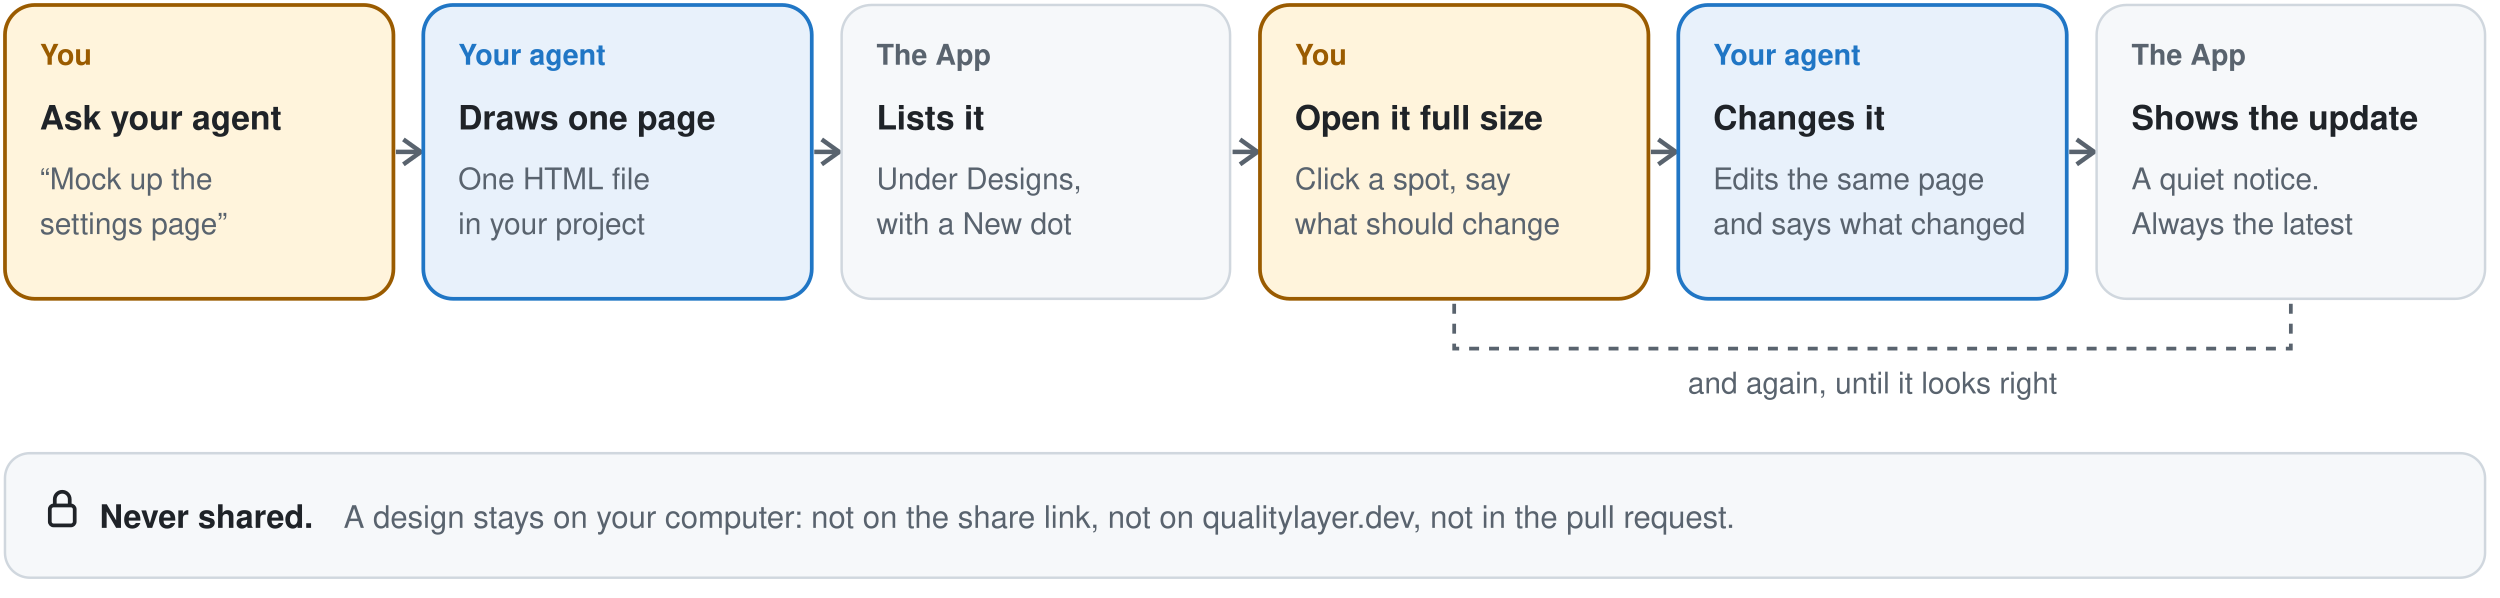
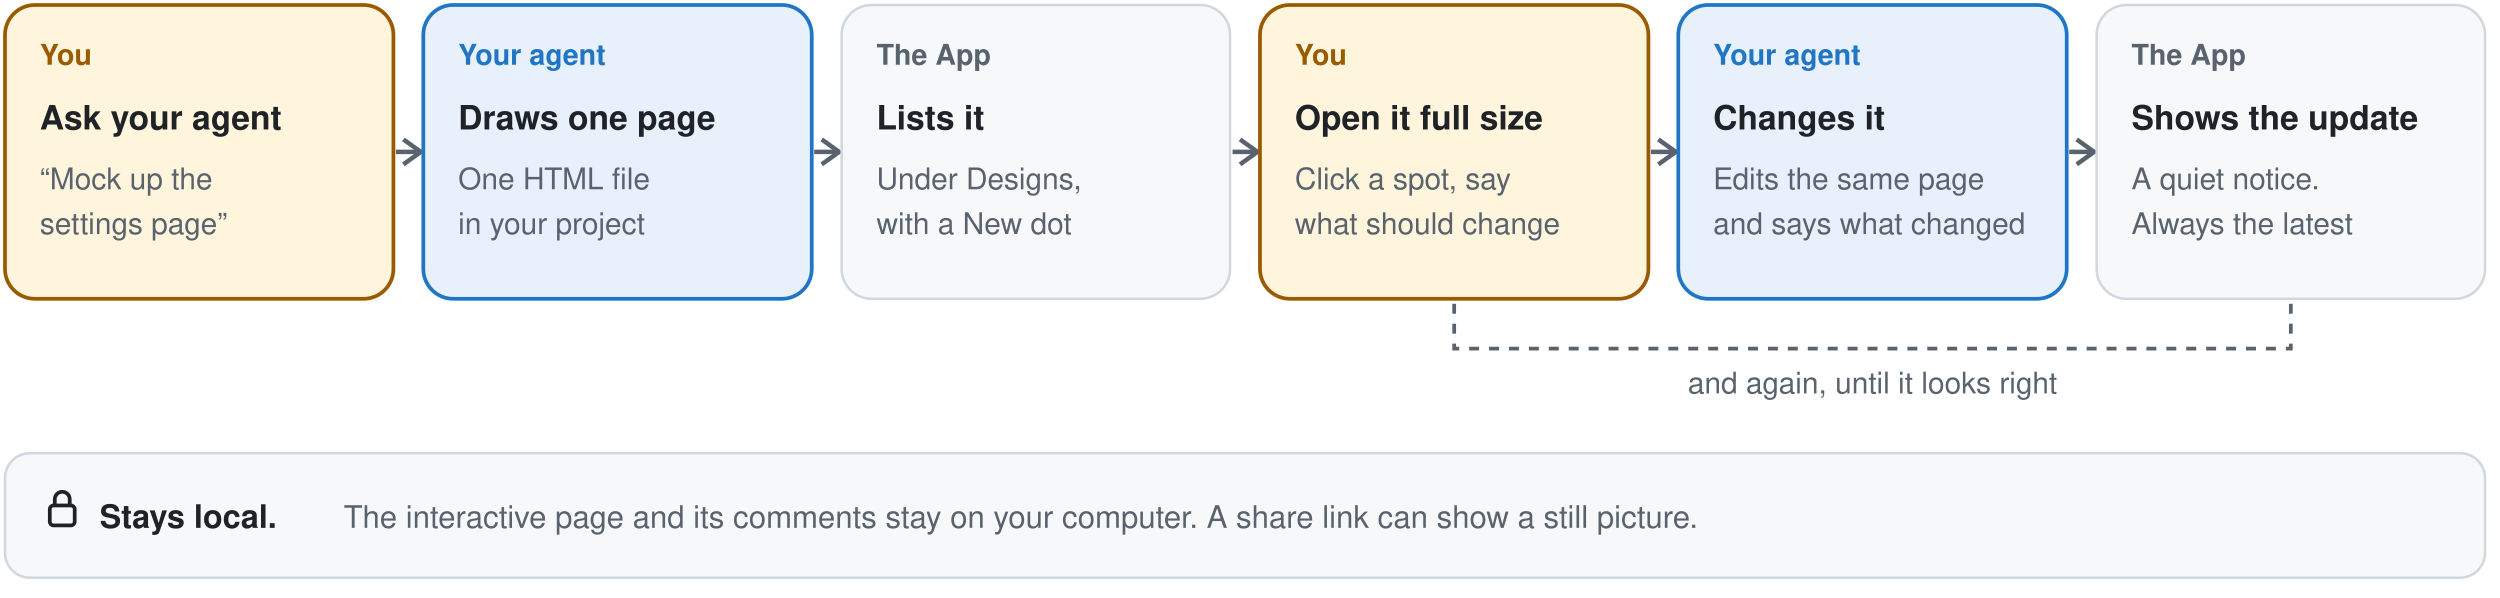
- <svg xmlns="http://www.w3.org/2000/svg" width="1004" height="240" viewBox="-2 -2 1004 240" role="img" aria-label="What a design is: you ask your agent, it draws one HTML page in your project, the App lists it under Designs; you open it full size and comment on a spot, the agent changes the same page and the App shows the update; a design is never shared">
+ <svg xmlns="http://www.w3.org/2000/svg" width="1004" height="240" viewBox="-2 -2 1004 240" role="img" aria-label="Designs: ask your agent, open its page full size, comment on a spot and see its update; the interactive page stays local, and a share link can show a still picture">
  <rect x="0" y="0" width="156" height="118" rx="12" fill="#fff4dc" stroke="#9a5b00" stroke-width="1.5" />
  <text x="14" y="24" font-family="-apple-system, BlinkMacSystemFont, 'Segoe UI', 'Helvetica Neue', Helvetica, Arial, sans-serif" font-size="11.5" font-weight="650" fill="#9a5b00" text-anchor="start">You</text>
  <text x="14" y="50" font-family="-apple-system, BlinkMacSystemFont, 'Segoe UI', 'Helvetica Neue', Helvetica, Arial, sans-serif" font-size="13.5" font-weight="650" fill="#1f2328" text-anchor="start">Ask your agent</text>
  <text x="14" y="74" font-family="-apple-system, BlinkMacSystemFont, 'Segoe UI', 'Helvetica Neue', Helvetica, Arial, sans-serif" font-size="12" font-weight="400" fill="#59636e" text-anchor="start">“Mock up the</text>
  <text x="14" y="92" font-family="-apple-system, BlinkMacSystemFont, 'Segoe UI', 'Helvetica Neue', Helvetica, Arial, sans-serif" font-size="12" font-weight="400" fill="#59636e" text-anchor="start">settings page”</text>
  <path d="M157 59 L167 59" stroke="#59636e" stroke-width="1.8" />
  <path d="M160 54 l7 5 l-7 5" fill="none" stroke="#59636e" stroke-width="1.8" />
  <rect x="168" y="0" width="156" height="118" rx="12" fill="#e8f1fb" stroke="#2076c5" stroke-width="1.5" />
  <text x="182" y="24" font-family="-apple-system, BlinkMacSystemFont, 'Segoe UI', 'Helvetica Neue', Helvetica, Arial, sans-serif" font-size="11.5" font-weight="650" fill="#2076c5" text-anchor="start">Your agent</text>
  <text x="182" y="50" font-family="-apple-system, BlinkMacSystemFont, 'Segoe UI', 'Helvetica Neue', Helvetica, Arial, sans-serif" font-size="13.5" font-weight="650" fill="#1f2328" text-anchor="start">Draws one page</text>
  <text x="182" y="74" font-family="-apple-system, BlinkMacSystemFont, 'Segoe UI', 'Helvetica Neue', Helvetica, Arial, sans-serif" font-size="12" font-weight="400" fill="#59636e" text-anchor="start">One HTML file</text>
  <text x="182" y="92" font-family="-apple-system, BlinkMacSystemFont, 'Segoe UI', 'Helvetica Neue', Helvetica, Arial, sans-serif" font-size="12" font-weight="400" fill="#59636e" text-anchor="start">in your project</text>
  <path d="M325 59 L335 59" stroke="#59636e" stroke-width="1.8" />
  <path d="M328 54 l7 5 l-7 5" fill="none" stroke="#59636e" stroke-width="1.8" />
  <rect x="336" y="0" width="156" height="118" rx="12" fill="#f6f8fa" stroke="#d0d7de" stroke-width="1" />
  <text x="350" y="24" font-family="-apple-system, BlinkMacSystemFont, 'Segoe UI', 'Helvetica Neue', Helvetica, Arial, sans-serif" font-size="11.5" font-weight="650" fill="#59636e" text-anchor="start">The App</text>
  <text x="350" y="50" font-family="-apple-system, BlinkMacSystemFont, 'Segoe UI', 'Helvetica Neue', Helvetica, Arial, sans-serif" font-size="13.5" font-weight="650" fill="#1f2328" text-anchor="start">Lists it</text>
  <text x="350" y="74" font-family="-apple-system, BlinkMacSystemFont, 'Segoe UI', 'Helvetica Neue', Helvetica, Arial, sans-serif" font-size="12" font-weight="400" fill="#59636e" text-anchor="start">Under Designs,</text>
  <text x="350" y="92" font-family="-apple-system, BlinkMacSystemFont, 'Segoe UI', 'Helvetica Neue', Helvetica, Arial, sans-serif" font-size="12" font-weight="400" fill="#59636e" text-anchor="start">with a New dot</text>
  <path d="M493 59 L503 59" stroke="#59636e" stroke-width="1.8" />
  <path d="M496 54 l7 5 l-7 5" fill="none" stroke="#59636e" stroke-width="1.8" />
  <rect x="504" y="0" width="156" height="118" rx="12" fill="#fff4dc" stroke="#9a5b00" stroke-width="1.5" />
  <text x="518" y="24" font-family="-apple-system, BlinkMacSystemFont, 'Segoe UI', 'Helvetica Neue', Helvetica, Arial, sans-serif" font-size="11.5" font-weight="650" fill="#9a5b00" text-anchor="start">You</text>
  <text x="518" y="50" font-family="-apple-system, BlinkMacSystemFont, 'Segoe UI', 'Helvetica Neue', Helvetica, Arial, sans-serif" font-size="13.5" font-weight="650" fill="#1f2328" text-anchor="start">Open it full size</text>
  <text x="518" y="74" font-family="-apple-system, BlinkMacSystemFont, 'Segoe UI', 'Helvetica Neue', Helvetica, Arial, sans-serif" font-size="12" font-weight="400" fill="#59636e" text-anchor="start">Click a spot, say</text>
  <text x="518" y="92" font-family="-apple-system, BlinkMacSystemFont, 'Segoe UI', 'Helvetica Neue', Helvetica, Arial, sans-serif" font-size="12" font-weight="400" fill="#59636e" text-anchor="start">what should change</text>
  <path d="M661 59 L671 59" stroke="#59636e" stroke-width="1.8" />
  <path d="M664 54 l7 5 l-7 5" fill="none" stroke="#59636e" stroke-width="1.8" />
  <rect x="672" y="0" width="156" height="118" rx="12" fill="#e8f1fb" stroke="#2076c5" stroke-width="1.5" />
  <text x="686" y="24" font-family="-apple-system, BlinkMacSystemFont, 'Segoe UI', 'Helvetica Neue', Helvetica, Arial, sans-serif" font-size="11.5" font-weight="650" fill="#2076c5" text-anchor="start">Your agent</text>
  <text x="686" y="50" font-family="-apple-system, BlinkMacSystemFont, 'Segoe UI', 'Helvetica Neue', Helvetica, Arial, sans-serif" font-size="13.5" font-weight="650" fill="#1f2328" text-anchor="start">Changes it</text>
  <text x="686" y="74" font-family="-apple-system, BlinkMacSystemFont, 'Segoe UI', 'Helvetica Neue', Helvetica, Arial, sans-serif" font-size="12" font-weight="400" fill="#59636e" text-anchor="start">Edits the same page</text>
  <text x="686" y="92" font-family="-apple-system, BlinkMacSystemFont, 'Segoe UI', 'Helvetica Neue', Helvetica, Arial, sans-serif" font-size="12" font-weight="400" fill="#59636e" text-anchor="start">and says what changed</text>
  <path d="M829 59 L839 59" stroke="#59636e" stroke-width="1.8" />
  <path d="M832 54 l7 5 l-7 5" fill="none" stroke="#59636e" stroke-width="1.8" />
  <rect x="840" y="0" width="156" height="118" rx="12" fill="#f6f8fa" stroke="#d0d7de" stroke-width="1" />
  <text x="854" y="24" font-family="-apple-system, BlinkMacSystemFont, 'Segoe UI', 'Helvetica Neue', Helvetica, Arial, sans-serif" font-size="11.5" font-weight="650" fill="#59636e" text-anchor="start">The App</text>
  <text x="854" y="50" font-family="-apple-system, BlinkMacSystemFont, 'Segoe UI', 'Helvetica Neue', Helvetica, Arial, sans-serif" font-size="13.5" font-weight="650" fill="#1f2328" text-anchor="start">Shows the update</text>
  <text x="854" y="74" font-family="-apple-system, BlinkMacSystemFont, 'Segoe UI', 'Helvetica Neue', Helvetica, Arial, sans-serif" font-size="12" font-weight="400" fill="#59636e" text-anchor="start">A quiet notice.</text>
  <text x="854" y="92" font-family="-apple-system, BlinkMacSystemFont, 'Segoe UI', 'Helvetica Neue', Helvetica, Arial, sans-serif" font-size="12" font-weight="400" fill="#59636e" text-anchor="start">Always the latest</text>
  <path d="M582 120 V138 H918 V120" fill="none" stroke="#59636e" stroke-width="1.5" stroke-dasharray="4 4" />
  <text x="750" y="156" font-family="-apple-system, BlinkMacSystemFont, 'Segoe UI', 'Helvetica Neue', Helvetica, Arial, sans-serif" font-size="12" font-weight="500" fill="#59636e" text-anchor="middle">and again, until it looks right</text>
  <rect x="0" y="180" width="996" height="50" rx="10" fill="#f6f8fa" stroke="#d0d7de" />
  <rect x="18" y="201" width="10" height="8" rx="1.5" fill="none" stroke="#1f2328" stroke-width="1.5" />
  <path d="M20 201 v-2.5 a3 3 0 0 1 6 0 v2.5" fill="none" stroke="#1f2328" stroke-width="1.5" />
-   <text x="38" y="210" font-family="-apple-system, BlinkMacSystemFont, 'Segoe UI', 'Helvetica Neue', Helvetica, Arial, sans-serif" font-size="13" font-weight="650" fill="#1f2328" text-anchor="start">Never shared.</text>
-   <text x="136" y="210" font-family="-apple-system, BlinkMacSystemFont, 'Segoe UI', 'Helvetica Neue', Helvetica, Arial, sans-serif" font-size="12.5" font-weight="400" fill="#59636e" text-anchor="start">A design stays on your computer: not on the share link, not on qualitylayer.dev, not in the pull request.</text>
+   <text x="38" y="210" font-family="-apple-system, BlinkMacSystemFont, 'Segoe UI', 'Helvetica Neue', Helvetica, Arial, sans-serif" font-size="13" font-weight="650" fill="#1f2328" text-anchor="start">Stays local.</text>
+   <text x="136" y="210" font-family="-apple-system, BlinkMacSystemFont, 'Segoe UI', 'Helvetica Neue', Helvetica, Arial, sans-serif" font-size="12.5" font-weight="400" fill="#59636e" text-anchor="start">The interactive page and its comments stay on your computer. A share link can show a still picture.</text>
</svg>
